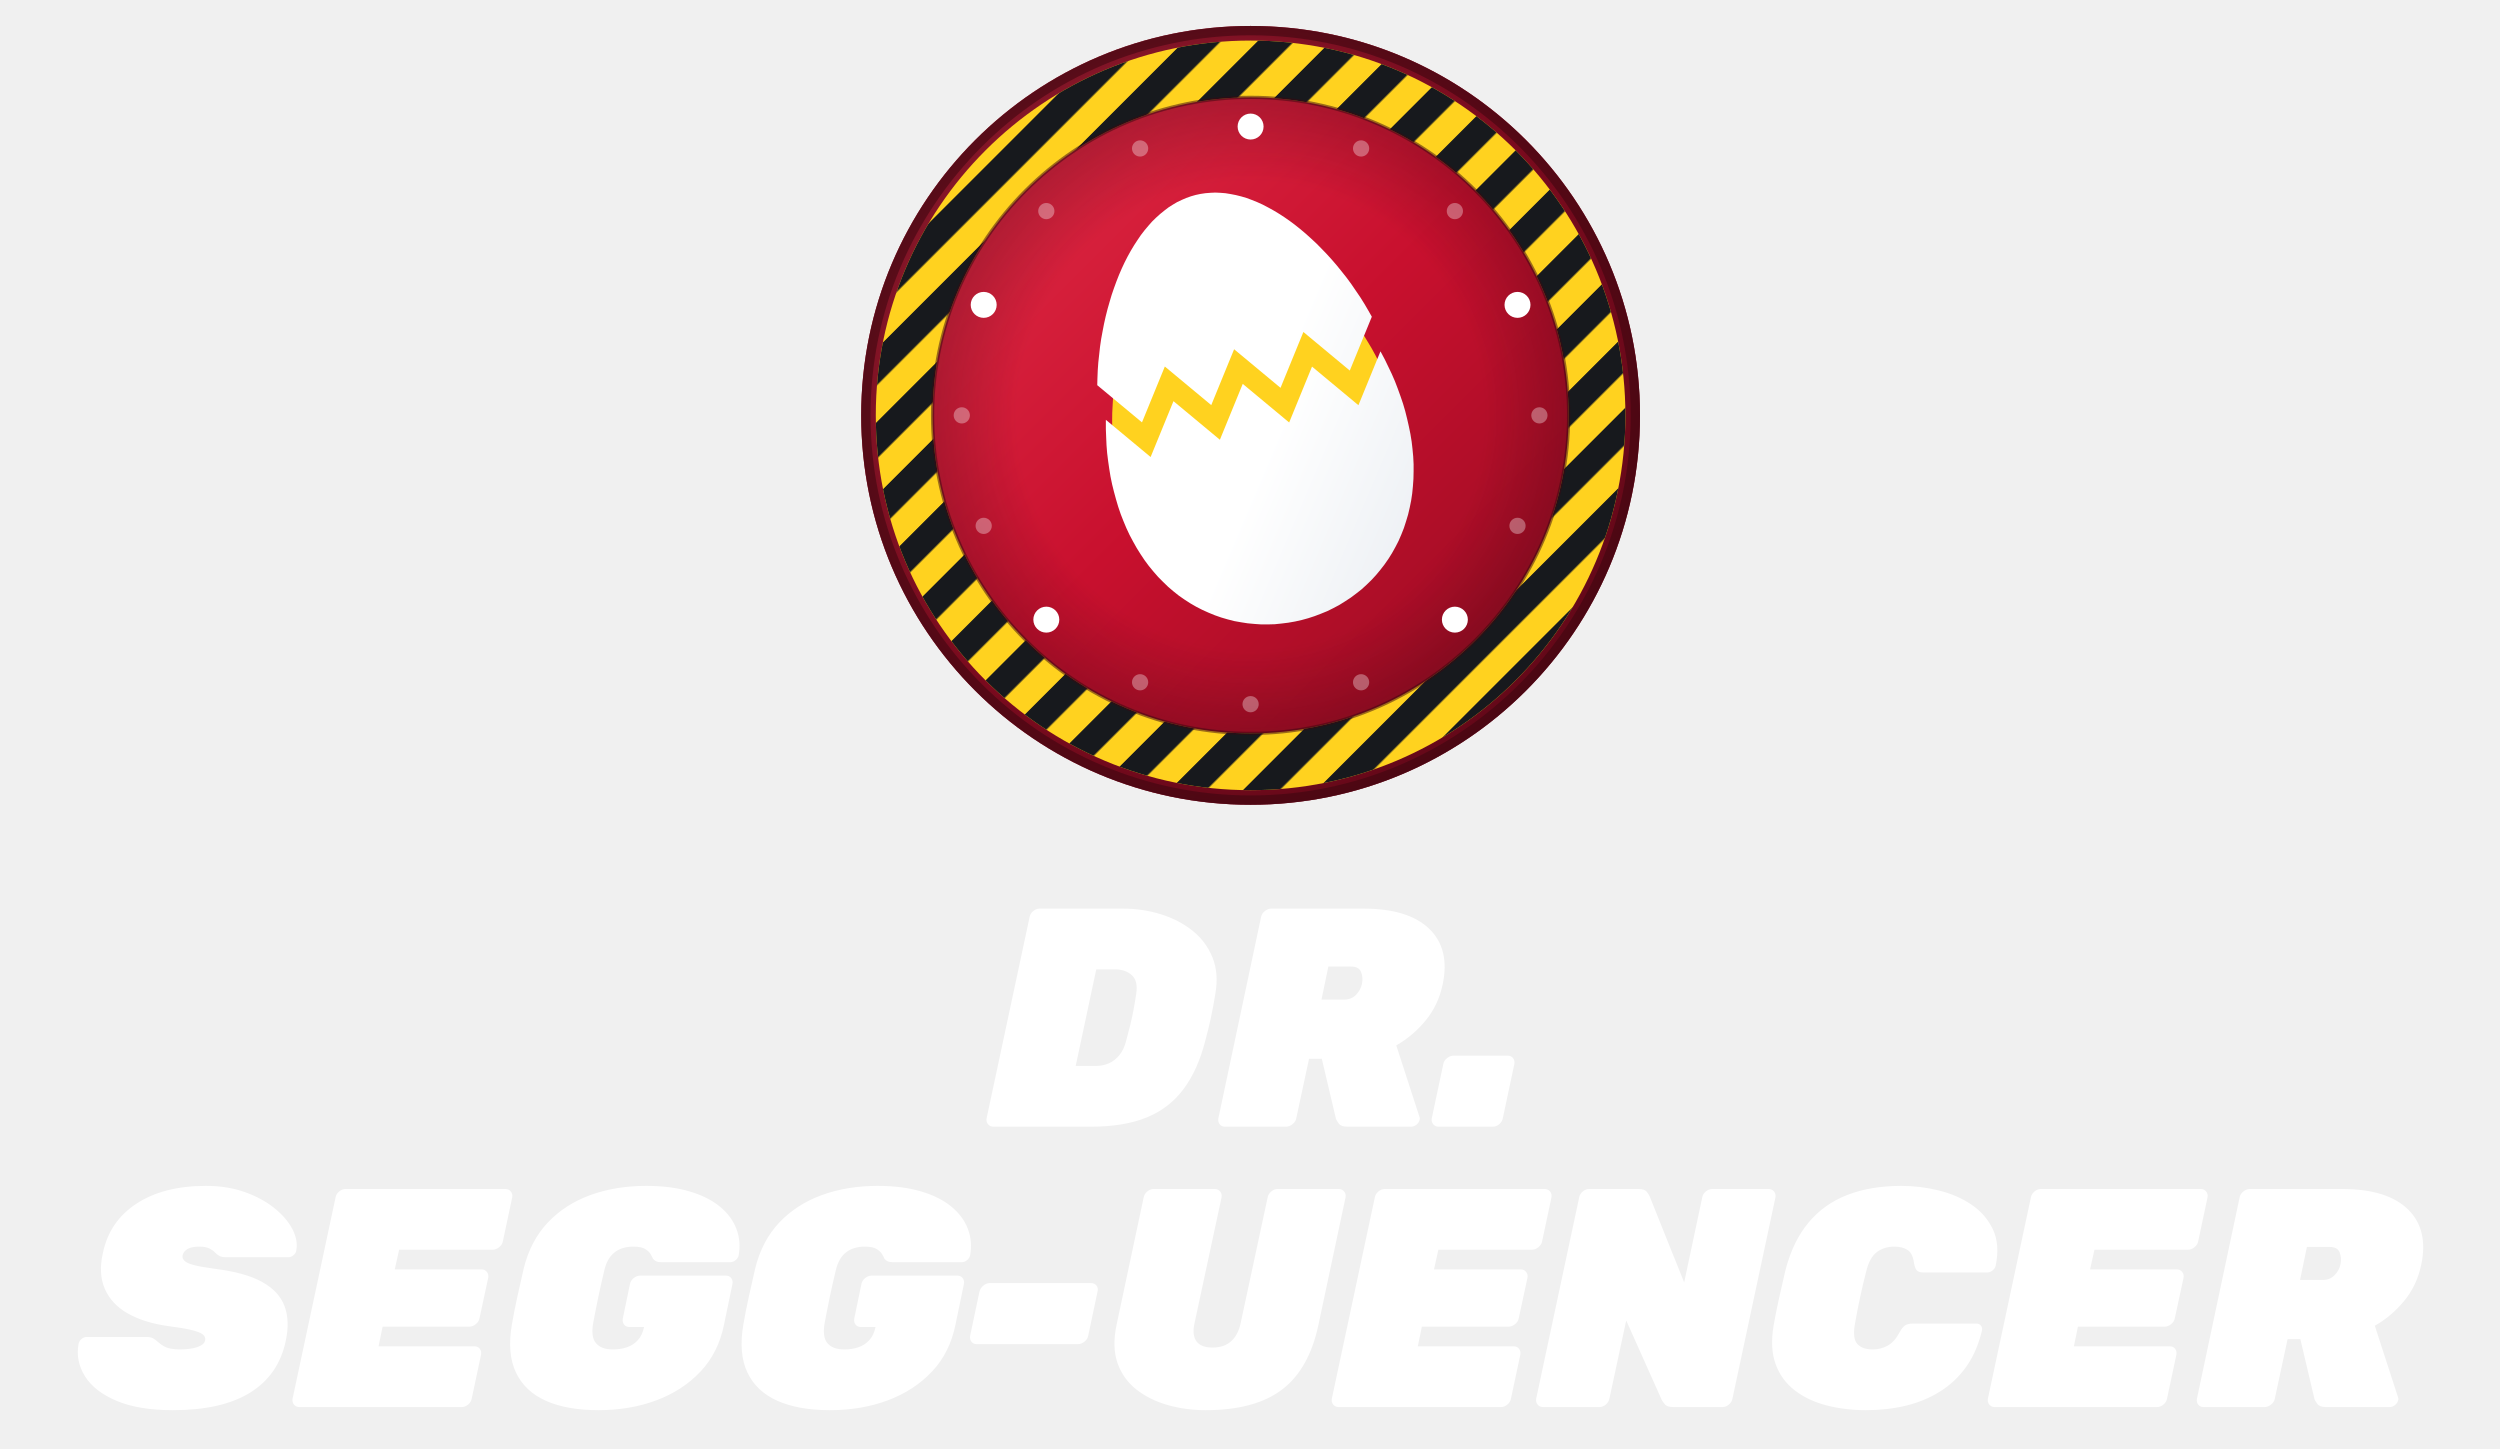
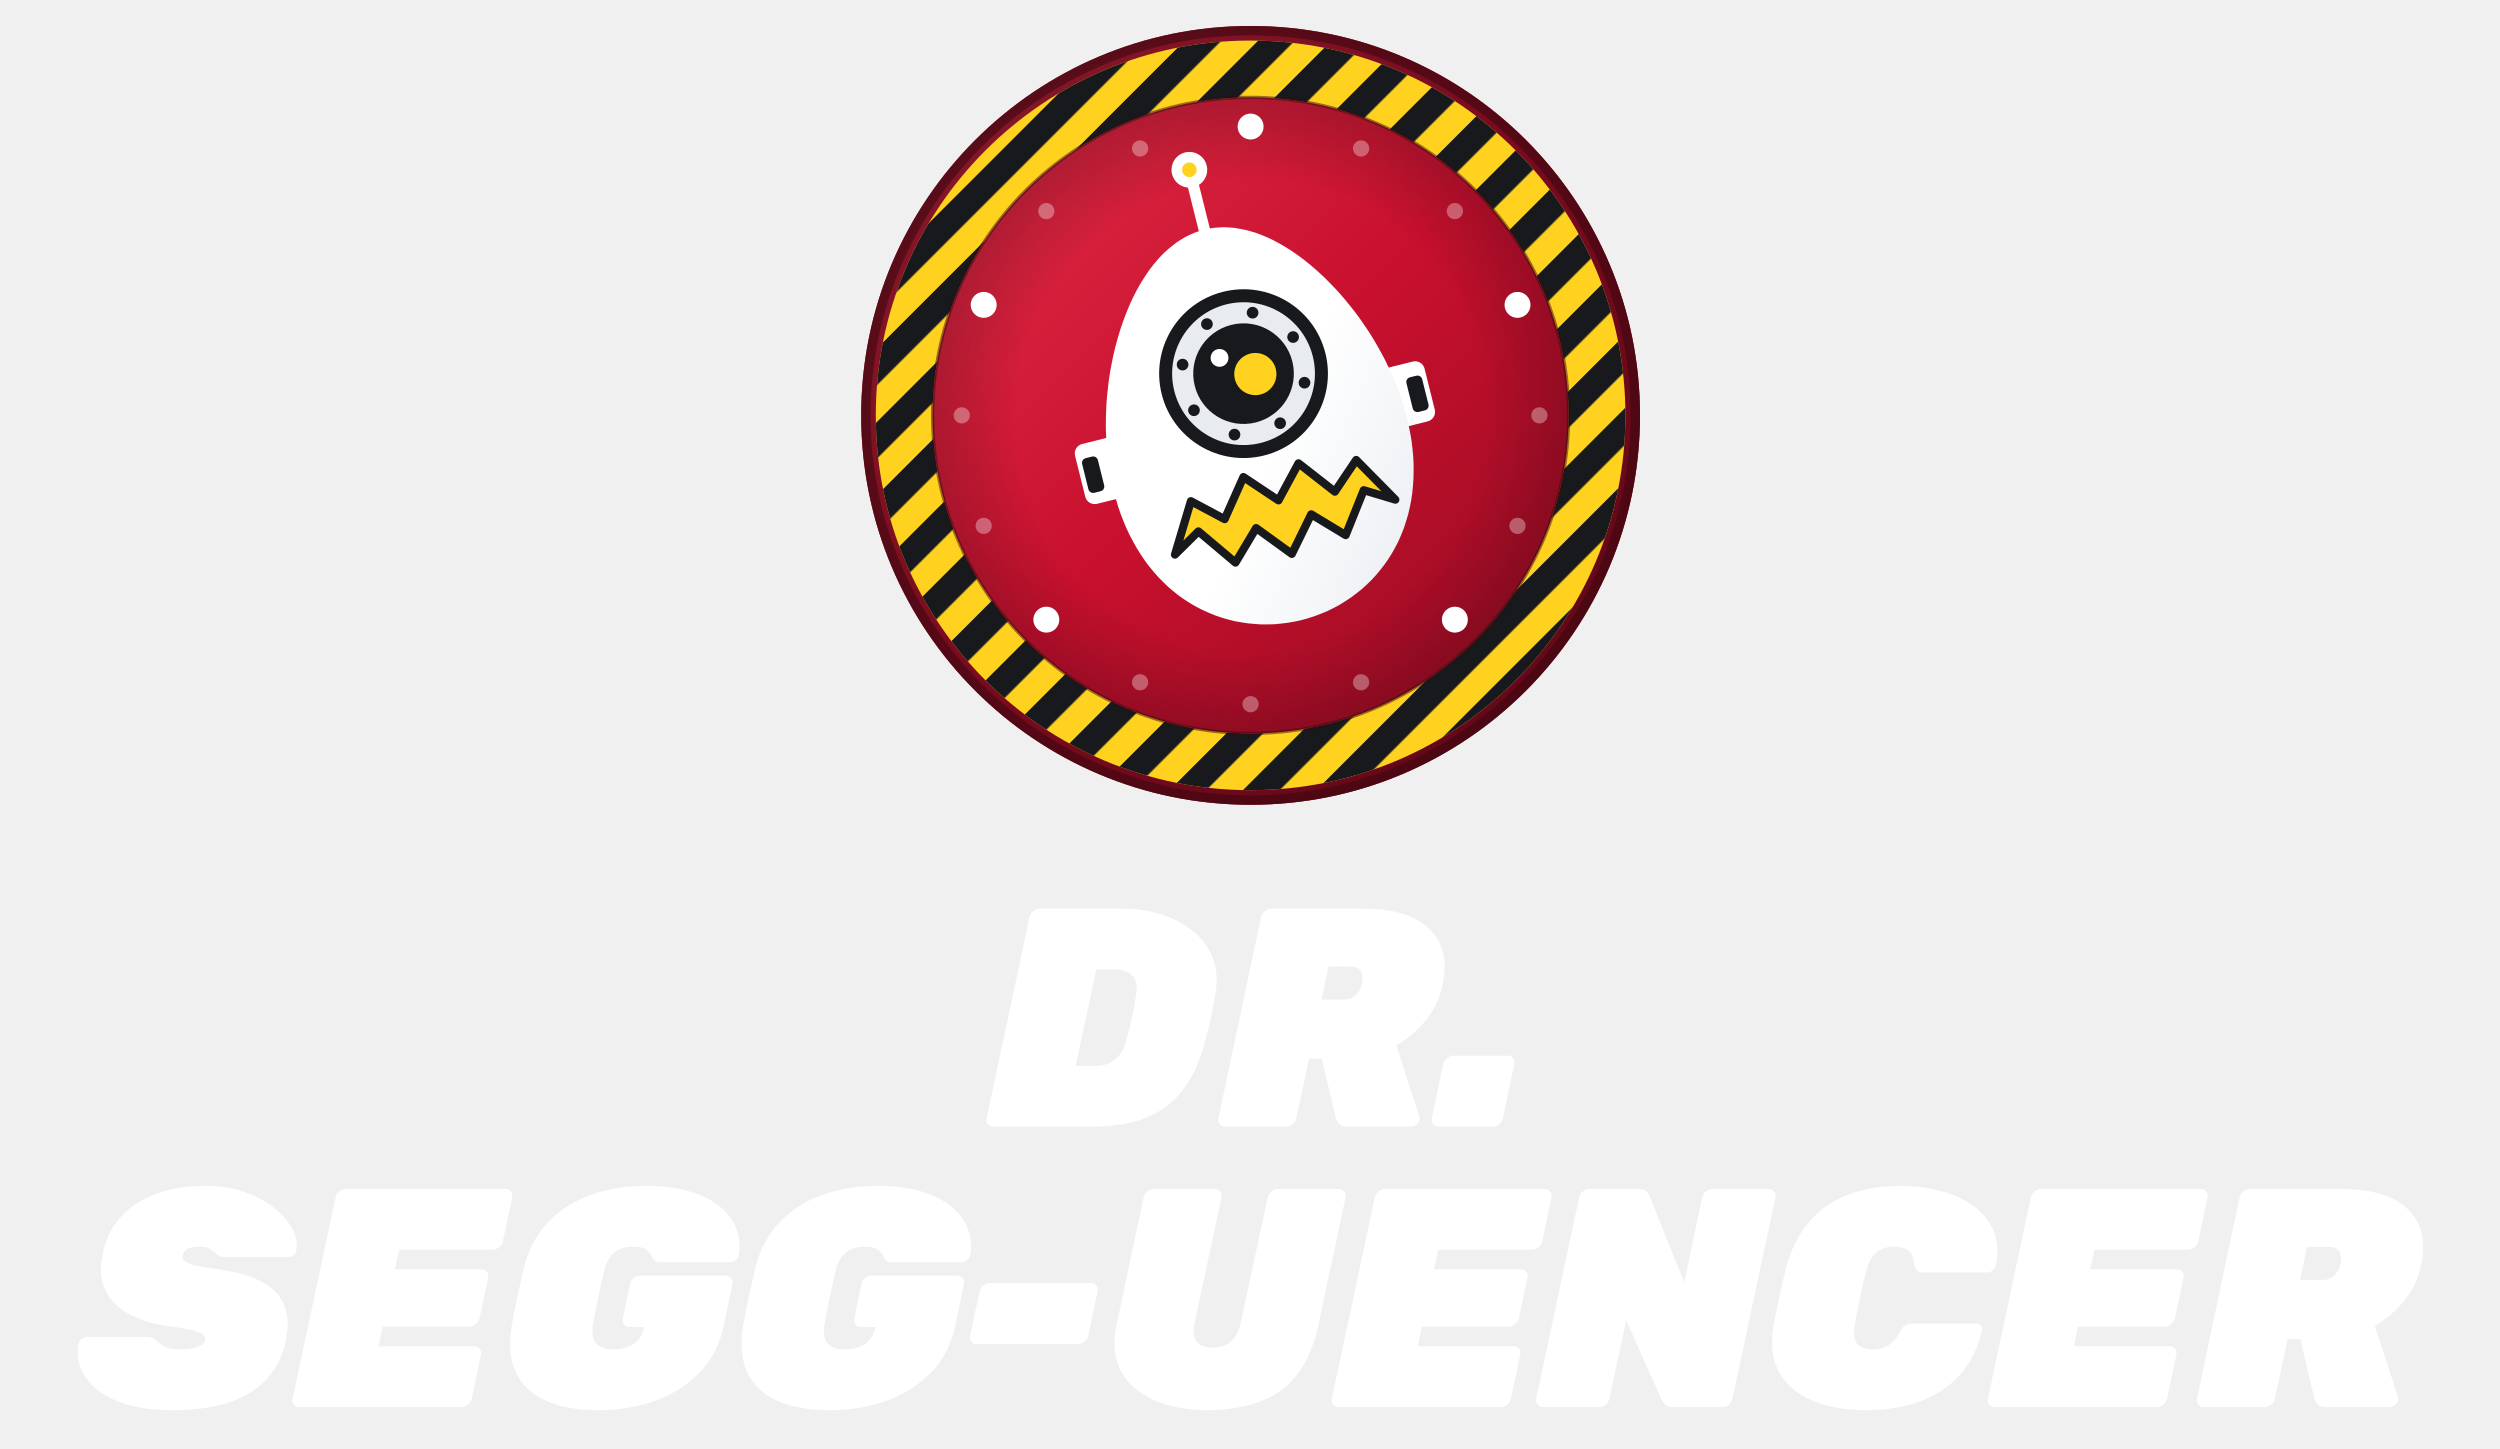
<svg xmlns="http://www.w3.org/2000/svg" viewBox="0 0 963 558" width="963" height="558">
  <defs>
    <linearGradient id="gsdark" x1="0" y1="0" x2="1" y2="1">
      <stop offset="0" stop-color="#e8344d" />
      <stop offset="0.5" stop-color="#c8102e" />
      <stop offset="1" stop-color="#860a1e" />
    </linearGradient>
    <radialGradient id="vsdark" cx="0.5" cy="0.5" r="0.5">
      <stop offset="0.6" stop-color="#3a0610" stop-opacity="0" />
      <stop offset="0.86" stop-color="#3a0610" stop-opacity="0.32" />
      <stop offset="1" stop-color="#3a0610" stop-opacity="0.62" />
    </radialGradient>
  </defs>
  <circle cx="481.728" cy="160" r="150" fill="url(#gsdark)" />
  <circle cx="481.728" cy="160" r="150" fill="url(#vsdark)" />
  <circle cx="481.728" cy="160" r="148.2" fill="none" stroke="#3a0610" stroke-opacity="0.55" stroke-width="3.6" />
  <clipPath id="cisdark">
    <circle cx="256.0" cy="256.0" r="196.0" />
  </clipPath>
  <g transform="translate(321.73 0.00) scale(0.625)">
    <clipPath id="crsdark">
      <path d="M25.0,256.0 a231.0,231.0 0 1 0 462.0,0 a231.0,231.0 0 1 0 -462.0,0Z M60.0,256.0 a196.0,196.0 0 1 0 392.0,0 a196.0,196.0 0 1 0 -392.0,0Z" clip-rule="evenodd" />
    </clipPath>
    <defs>
      <pattern id="hzsdark" patternUnits="userSpaceOnUse" width="32.0" height="32.0" patternTransform="rotate(45 256.0 256.0)">
        <rect width="16.0" height="32.0" fill="#17191d" />
      </pattern>
    </defs>
    <path d="M25.0,256.0 a231.0,231.0 0 1 0 462.0,0 a231.0,231.0 0 1 0 -462.0,0Z M60.0,256.0 a196.0,196.0 0 1 0 392.0,0 a196.0,196.0 0 1 0 -392.0,0Z" fill-rule="evenodd" fill="#ffd21f" />
    <rect x="0" y="0" width="512" height="512" fill="url(#hzsdark)" clip-path="url(#crsdark)" />
    <circle cx="256.0" cy="256.0" r="196.0" fill="none" stroke="#3a0610" stroke-opacity="0.5" stroke-width="2" />
    <g clip-path="url(#cisdark)">
-       <clipPath id="ctsdark">
-         <path d="M56.0,36.0 L66.0,266.0 L146.0,266.0 L168.0,236.0 L190.0,266.0 L212.0,236.0 L234.0,266.0 L256.0,236.0 L278.0,266.0 L300.0,236.0 L322.0,266.0 L344.0,236.0 L366.0,266.0 L446.0,266.0 L456.0,36.0Z" />
-       </clipPath>
-       <clipPath id="cbsdark">
-         <path d="M56.0,476.0 L66.0,266.0 L146.0,266.0 L168.0,236.0 L190.0,266.0 L212.0,236.0 L234.0,266.0 L256.0,236.0 L278.0,266.0 L300.0,236.0 L322.0,266.0 L344.0,236.0 L366.0,266.0 L446.0,266.0 L456.0,476.0Z" />
-       </clipPath>
      <defs>
        <linearGradient id="shsdark" x1="0" y1="0" x2="1" y2="1">
          <stop offset="0" stop-color="#fff" />
          <stop offset="0.55" stop-color="#fff" />
          <stop offset="1" stop-color="#e8ecf1" />
        </linearGradient>
      </defs>
      <circle cx="256.0" cy="78.0" r="8.0" fill="#fff" />
      <circle cx="324.1" cy="91.5" r="5.0" fill="#ffffff55" />
      <circle cx="381.9" cy="130.1" r="5.0" fill="#ffffff55" />
      <circle cx="420.5" cy="187.9" r="8.0" fill="#fff" />
      <circle cx="434.0" cy="256.0" r="5.0" fill="#ffffff55" />
      <circle cx="420.5" cy="324.1" r="5.0" fill="#ffffff55" />
      <circle cx="381.9" cy="381.9" r="8.0" fill="#fff" />
      <circle cx="324.1" cy="420.5" r="5.0" fill="#ffffff55" />
      <circle cx="256.0" cy="434.0" r="5.0" fill="#ffffff55" />
      <circle cx="187.9" cy="420.5" r="5.0" fill="#ffffff55" />
      <circle cx="130.1" cy="381.9" r="8.0" fill="#fff" />
      <circle cx="91.5" cy="324.1" r="5.0" fill="#ffffff55" />
      <circle cx="78.0" cy="256.0" r="5.0" fill="#ffffff55" />
      <circle cx="91.5" cy="187.9" r="8.0" fill="#fff" />
      <circle cx="130.1" cy="130.1" r="5.0" fill="#ffffff55" />
      <circle cx="187.9" cy="91.5" r="5.0" fill="#ffffff55" />
      <g transform="rotate(-14 256.0 256.0)">
-         <path d="M256.0,142.0 L258.9,142.1 L261.8,142.4 L264.7,142.8 L267.6,143.5 L270.5,144.3 L273.3,145.3 L276.2,146.5 L279.1,147.9 L281.9,149.4 L284.7,151.1 L287.5,153.0 L290.3,155.1 L293.0,157.3 L295.7,159.7 L298.4,162.2 L301.0,164.9 L303.6,167.8 L306.2,170.8 L308.7,173.9 L311.2,177.1 L313.6,180.5 L316.0,184.1 L318.3,187.7 L320.5,191.5 L322.7,195.3 L324.8,199.3 L326.8,203.4 L328.7,207.5 L330.6,211.8 L332.3,216.1 L334.0,220.5 L335.6,224.9 L337.0,229.4 L338.4,234.0 L339.6,238.6 L340.7,243.2 L341.7,247.9 L342.6,252.6 L343.4,257.3 L344.0,262.0 L344.5,266.7 L344.8,271.4 L345.0,276.1 L345.1,280.8 L345.0,285.4 L344.8,290.0 L344.4,294.6 L343.8,299.1 L343.1,303.5 L342.3,307.9 L341.3,312.2 L340.1,316.5 L338.8,320.6 L337.3,324.7 L335.7,328.7 L333.9,332.5 L332.0,336.3 L329.9,339.9 L327.6,343.5 L325.3,346.9 L322.8,350.1 L320.1,353.2 L317.3,356.2 L314.4,359.1 L311.4,361.8 L308.3,364.3 L305.0,366.7 L301.6,368.9 L298.2,371.0 L294.7,372.9 L291.0,374.6 L287.3,376.1 L283.6,377.5 L279.7,378.7 L275.9,379.7 L271.9,380.5 L268.0,381.2 L264.0,381.6 L260.0,381.9 L256.0,382.0 L252.0,381.9 L248.0,381.6 L244.0,381.2 L240.1,380.5 L236.1,379.7 L232.3,378.7 L228.4,377.5 L224.7,376.1 L221.0,374.6 L217.3,372.9 L213.8,371.0 L210.4,368.9 L207.0,366.7 L203.7,364.3 L200.6,361.8 L197.6,359.1 L194.7,356.2 L191.9,353.2 L189.2,350.1 L186.7,346.9 L184.4,343.5 L182.1,339.9 L180.0,336.3 L178.1,332.5 L176.3,328.7 L174.7,324.7 L173.2,320.6 L171.9,316.5 L170.7,312.2 L169.7,307.9 L168.9,303.5 L168.2,299.1 L167.6,294.6 L167.2,290.0 L167.0,285.4 L166.9,280.8 L167.0,276.1 L167.2,271.4 L167.5,266.7 L168.0,262.0 L168.6,257.3 L169.4,252.6 L170.3,247.9 L171.3,243.2 L172.4,238.6 L173.6,234.0 L175.0,229.4 L176.4,224.9 L178.0,220.5 L179.7,216.1 L181.4,211.8 L183.3,207.5 L185.2,203.4 L187.2,199.3 L189.3,195.3 L191.5,191.5 L193.7,187.7 L196.0,184.1 L198.4,180.5 L200.8,177.1 L203.3,173.9 L205.8,170.8 L208.4,167.8 L211.0,164.9 L213.6,162.2 L216.3,159.7 L219.0,157.3 L221.7,155.1 L224.5,153.0 L227.3,151.1 L230.1,149.4 L232.9,147.9 L235.8,146.5 L238.7,145.3 L241.5,144.3 L244.4,143.5 L247.3,142.8 L250.2,142.4 L253.1,142.1Z" fill="#ffd21f" />
-         <path d="M256.0,138.0 L259.0,138.1 L262.1,138.4 L265.1,138.9 L268.1,139.5 L271.1,140.4 L274.1,141.4 L277.1,142.7 L280.1,144.1 L283.1,145.7 L286.0,147.4 L288.9,149.4 L291.8,151.5 L294.7,153.8 L297.5,156.3 L300.3,158.9 L303.1,161.7 L305.8,164.6 L308.5,167.7 L311.1,170.9 L313.7,174.3 L316.2,177.8 L318.7,181.5 L321.1,185.2 L323.4,189.1 L325.7,193.1 L327.9,197.2 L330.0,201.4 L332.0,205.7 L334.0,210.1 L335.8,214.5 L337.5,219.1 L339.2,223.7 L340.7,228.3 L342.1,233.1 L343.4,237.8 L344.6,242.6 L345.6,247.4 L346.6,252.3 L347.4,257.1 L348.0,262.0 L348.5,266.9 L348.9,271.7 L349.1,276.6 L349.1,281.4 L349.0,286.2 L348.8,290.9 L348.4,295.7 L347.8,300.3 L347.1,304.9 L346.2,309.5 L345.1,313.9 L343.9,318.3 L342.5,322.6 L341.0,326.8 L339.3,330.9 L337.4,334.9 L335.4,338.8 L333.2,342.5 L330.9,346.2 L328.4,349.7 L325.8,353.1 L323.0,356.3 L320.1,359.4 L317.1,362.3 L313.9,365.1 L310.6,367.7 L307.2,370.2 L303.7,372.5 L300.1,374.6 L296.4,376.6 L292.6,378.3 L288.8,379.9 L284.8,381.3 L280.8,382.6 L276.8,383.6 L272.7,384.5 L268.5,385.1 L264.4,385.6 L260.2,385.9 L256.0,386.0 L251.8,385.9 L247.6,385.6 L243.5,385.1 L239.3,384.5 L235.2,383.6 L231.2,382.6 L227.2,381.3 L223.2,379.9 L219.4,378.3 L215.6,376.6 L211.9,374.6 L208.3,372.5 L204.8,370.2 L201.4,367.7 L198.1,365.1 L194.9,362.3 L191.9,359.4 L189.0,356.3 L186.2,353.1 L183.6,349.7 L181.1,346.2 L178.8,342.5 L176.6,338.8 L174.6,334.9 L172.7,330.9 L171.0,326.8 L169.5,322.6 L168.1,318.3 L166.9,313.9 L165.8,309.5 L164.9,304.9 L164.2,300.3 L163.6,295.7 L163.2,290.9 L163.0,286.2 L162.9,281.4 L162.9,276.6 L163.1,271.7 L163.5,266.9 L164.0,262.0 L164.6,257.1 L165.4,252.3 L166.4,247.4 L167.4,242.6 L168.6,237.8 L169.9,233.1 L171.3,228.3 L172.8,223.7 L174.5,219.1 L176.2,214.5 L178.0,210.1 L180.0,205.7 L182.0,201.4 L184.1,197.2 L186.3,193.1 L188.6,189.1 L190.9,185.2 L193.3,181.5 L195.8,177.8 L198.3,174.3 L200.9,170.9 L203.5,167.7 L206.2,164.6 L208.9,161.7 L211.7,158.9 L214.5,156.3 L217.3,153.8 L220.2,151.5 L223.1,149.4 L226.0,147.4 L228.9,145.7 L231.9,144.1 L234.9,142.7 L237.9,141.4 L240.9,140.4 L243.9,139.5 L246.9,138.9 L249.9,138.4 L253.0,138.1Z" fill="url(#shsdark)" clip-path="url(#cbsdark)" />
-         <g transform="translate(0 -22)">
-           <path d="M256.0,138.0 L259.0,138.1 L262.1,138.4 L265.1,138.9 L268.1,139.5 L271.1,140.4 L274.1,141.4 L277.1,142.7 L280.1,144.1 L283.1,145.7 L286.0,147.4 L288.9,149.4 L291.8,151.5 L294.7,153.8 L297.5,156.3 L300.3,158.9 L303.1,161.7 L305.8,164.6 L308.5,167.7 L311.1,170.9 L313.7,174.3 L316.2,177.8 L318.7,181.5 L321.1,185.2 L323.4,189.1 L325.7,193.1 L327.9,197.2 L330.0,201.4 L332.0,205.7 L334.0,210.1 L335.8,214.5 L337.5,219.1 L339.2,223.7 L340.7,228.3 L342.1,233.1 L343.4,237.8 L344.6,242.6 L345.6,247.4 L346.6,252.3 L347.4,257.1 L348.0,262.0 L348.5,266.9 L348.9,271.7 L349.1,276.6 L349.1,281.4 L349.0,286.2 L348.8,290.9 L348.4,295.7 L347.8,300.3 L347.1,304.9 L346.2,309.5 L345.1,313.9 L343.9,318.3 L342.5,322.6 L341.0,326.8 L339.3,330.9 L337.4,334.9 L335.4,338.8 L333.2,342.5 L330.9,346.2 L328.4,349.7 L325.8,353.1 L323.0,356.3 L320.1,359.4 L317.1,362.3 L313.9,365.1 L310.6,367.7 L307.2,370.2 L303.7,372.5 L300.1,374.6 L296.4,376.6 L292.6,378.3 L288.8,379.9 L284.8,381.3 L280.8,382.6 L276.8,383.6 L272.7,384.5 L268.5,385.1 L264.4,385.6 L260.2,385.9 L256.0,386.0 L251.8,385.9 L247.6,385.6 L243.5,385.1 L239.3,384.5 L235.2,383.6 L231.2,382.6 L227.2,381.3 L223.2,379.9 L219.4,378.3 L215.6,376.6 L211.9,374.6 L208.3,372.5 L204.8,370.2 L201.4,367.7 L198.1,365.1 L194.9,362.3 L191.9,359.4 L189.0,356.3 L186.2,353.1 L183.6,349.7 L181.1,346.2 L178.8,342.5 L176.6,338.8 L174.6,334.9 L172.7,330.9 L171.0,326.8 L169.5,322.6 L168.1,318.3 L166.9,313.9 L165.8,309.5 L164.9,304.9 L164.2,300.3 L163.6,295.7 L163.2,290.9 L163.0,286.2 L162.9,281.4 L162.9,276.6 L163.1,271.7 L163.5,266.9 L164.0,262.0 L164.6,257.1 L165.4,252.3 L166.4,247.4 L167.4,242.6 L168.6,237.8 L169.9,233.1 L171.3,228.3 L172.8,223.7 L174.5,219.1 L176.2,214.5 L178.0,210.1 L180.0,205.7 L182.0,201.4 L184.1,197.2 L186.3,193.1 L188.6,189.1 L190.9,185.2 L193.3,181.5 L195.8,177.8 L198.3,174.3 L200.9,170.9 L203.5,167.7 L206.2,164.6 L208.9,161.7 L211.7,158.9 L214.5,156.3 L217.3,153.8 L220.2,151.5 L223.1,149.4 L226.0,147.4 L228.9,145.7 L231.9,144.1 L234.9,142.7 L237.9,141.4 L240.9,140.4 L243.9,139.5 L246.9,138.9 L249.9,138.4 L253.0,138.1Z" fill="url(#shsdark)" clip-path="url(#ctsdark)" />
-         </g>
+         <rect x="252.5" y="104.0" width="7" height="40" rx="3.5" fill="#fff" />
+         <circle cx="256.0" cy="100.0" r="11" fill="#fff" />
+         <circle cx="256.0" cy="100.0" r="4.5" fill="#ffd21f" />
+         <rect x="145.0" y="248.0" width="34" height="38" rx="6" fill="#fff" />
+         <rect x="148.0" y="257.0" width="10" height="22" rx="3" fill="#17191d" />
+         <rect x="333.0" y="248.0" width="34" height="38" rx="6" fill="#fff" />
+         <rect x="354.0" y="257.0" width="10" height="22" rx="3" fill="#17191d" />
+         <path d="M256.0,138.0 L259.0,138.1 L262.1,138.4 L265.1,138.9 L268.1,139.5 L271.1,140.4 L274.1,141.4 L277.1,142.7 L280.1,144.1 L283.1,145.7 L286.0,147.4 L288.9,149.4 L291.8,151.5 L294.7,153.8 L297.5,156.3 L300.3,158.9 L303.1,161.7 L305.8,164.6 L308.5,167.7 L311.1,170.9 L313.7,174.3 L316.2,177.8 L318.7,181.5 L321.1,185.2 L323.4,189.1 L325.7,193.1 L327.9,197.2 L330.0,201.4 L332.0,205.7 L334.0,210.1 L335.8,214.5 L337.5,219.1 L339.2,223.7 L340.7,228.3 L342.1,233.1 L343.4,237.8 L344.6,242.6 L345.6,247.4 L346.6,252.3 L347.4,257.1 L348.0,262.0 L348.5,266.9 L348.9,271.7 L349.1,276.6 L349.1,281.4 L349.0,286.2 L348.8,290.9 L348.4,295.7 L347.8,300.3 L347.1,304.9 L346.2,309.5 L345.1,313.9 L343.9,318.3 L342.5,322.6 L341.0,326.8 L339.3,330.9 L337.4,334.9 L335.4,338.8 L333.2,342.5 L330.9,346.2 L328.4,349.7 L325.8,353.1 L323.0,356.3 L320.1,359.4 L317.1,362.3 L313.9,365.1 L310.6,367.7 L307.2,370.2 L303.7,372.5 L300.1,374.6 L296.4,376.6 L292.6,378.3 L288.8,379.9 L284.8,381.3 L280.8,382.6 L276.8,383.6 L272.7,384.5 L268.5,385.1 L264.4,385.6 L260.2,385.9 L256.0,386.0 L251.8,385.9 L247.6,385.6 L243.5,385.1 L239.3,384.5 L235.2,383.6 L231.2,382.6 L227.2,381.3 L223.2,379.9 L219.4,378.3 L215.6,376.6 L211.9,374.6 L208.3,372.5 L204.8,370.2 L201.4,367.7 L198.1,365.1 L194.9,362.3 L191.9,359.4 L189.0,356.3 L186.2,353.1 L183.6,349.7 L181.1,346.2 L178.8,342.5 L176.6,338.8 L174.6,334.9 L172.7,330.9 L171.0,326.8 L169.5,322.6 L168.1,318.3 L166.9,313.9 L165.8,309.5 L164.9,304.9 L164.2,300.3 L163.6,295.7 L163.2,290.9 L163.0,286.2 L162.9,281.4 L162.9,276.6 L163.1,271.7 L163.5,266.9 L164.0,262.0 L164.6,257.1 L165.4,252.3 L166.4,247.4 L167.4,242.6 L168.6,237.8 L169.9,233.1 L171.3,228.3 L172.8,223.7 L174.5,219.1 L176.2,214.5 L178.0,210.1 L180.0,205.7 L182.0,201.4 L184.1,197.2 L186.3,193.1 L188.6,189.1 L190.9,185.2 L193.3,181.5 L195.8,177.8 L198.3,174.3 L200.9,170.9 L203.5,167.7 L206.2,164.6 L208.9,161.7 L211.7,158.9 L214.5,156.3 L217.3,153.8 L220.2,151.5 L223.1,149.4 L226.0,147.4 L228.9,145.7 L231.9,144.1 L234.9,142.7 L237.9,141.4 L240.9,140.4 L243.9,139.5 L246.9,138.9 L249.9,138.4 L253.0,138.1Z" fill="url(#shsdark)" />
+         <circle cx="258.0" cy="230.0" r="52" fill="#17191d" />
+         <circle cx="258.0" cy="230.0" r="44" fill="#e8ecf1" />
+         <circle cx="293.1" cy="244.5" r="3.6" fill="#17191d" />
+         <circle cx="272.5" cy="265.1" r="3.6" fill="#17191d" />
+         <circle cx="243.5" cy="265.1" r="3.6" fill="#17191d" />
+         <circle cx="222.9" cy="244.5" r="3.6" fill="#17191d" />
+         <circle cx="222.9" cy="215.5" r="3.6" fill="#17191d" />
+         <circle cx="243.5" cy="194.9" r="3.6" fill="#17191d" />
+         <circle cx="272.5" cy="194.9" r="3.6" fill="#17191d" />
+         <circle cx="293.1" cy="215.5" r="3.6" fill="#17191d" />
+         <circle cx="258.0" cy="230.0" r="31" fill="#17191d" />
+         <circle cx="265.0" cy="232.0" r="13" fill="#ffd21f" />
+         <circle cx="246.0" cy="217.0" r="5.5" fill="#fff" />
+         <path d="M190.0,328.0 L207.5,298.4 L225.0,314.2 L242.5,291.8 L260.0,311.0 L277.5,291.8 L295.0,314.2 L312.5,298.4 L330.0,328.0 L330.0,328.0 L312.5,317.6 L295.0,341.8 L277.5,324.2 L260.0,345.0 L242.5,324.2 L225.0,341.8 L207.5,317.6 L190.0,328.0Z" fill="#ffd21f" stroke="#17191d" stroke-width="5" stroke-linejoin="round" />
      </g>
    </g>
  </g>
  <path transform="translate(380.4,434.0)" d="M2.28 0.0Q0.96 0.0 0.18 -0.96Q-0.6 -1.92 -0.36 -3.24L16.2 -80.76Q16.44 -82.08 17.58 -83.04Q18.72 -84.0 20.04 -84.0H52.2Q59.76 -84.0 66.72 -81.84Q73.68 -79.68 78.9 -75.54Q84.12 -71.4 86.64 -65.22Q89.16 -59.04 87.72 -51.0Q86.88 -45.84 86.04 -41.94Q85.2 -38.04 83.88 -33.12Q81.0 -21.84 75.48 -14.46Q69.96 -7.08 61.26 -3.54Q52.56 0.0 39.84 0.0ZM33.96 -23.4H41.76Q44.4 -23.4 46.74 -24.42Q49.08 -25.44 50.82 -27.6Q52.56 -29.76 53.4 -33.12Q54.36 -36.6 55.02 -39.36Q55.68 -42.12 56.22 -44.94Q56.76 -47.76 57.24 -51.0Q58.08 -56.04 55.62 -58.32Q53.16 -60.6 49.08 -60.6H41.88ZM91.44 0.0Q90.12 0.0 89.4 -0.96Q88.68 -1.92 88.92 -3.24L105.36 -80.76Q105.6 -82.08 106.8 -83.04Q108 -84.0 109.32 -84.0H144.84Q162.12 -84.0 170.16 -76.2Q178.2 -68.4 175.32 -54.84Q173.64 -46.8 168.72 -40.86Q163.8 -34.92 157.44 -31.32L166.32 -3.96Q166.44 -3.6 166.5 -3.36Q166.56 -3.12 166.44 -2.64Q166.2 -1.56 165.24 -0.78Q164.28 0.0 163.2 0.0H138.6Q136.2 0.0 135.3 -1.2Q134.4 -2.4 134.16 -3.24L128.76 -26.16H123.84L118.92 -3.24Q118.68 -1.92 117.48 -0.96Q116.28 0.0 114.96 0.0ZM128.64 -48.96H137.4Q140.16 -48.96 141.96 -50.82Q143.76 -52.68 144.24 -55.08Q144.72 -57.48 143.88 -59.58Q143.04 -61.68 140.04 -61.68H131.28ZM173.76 0.0Q172.44 0.0 171.66 -0.96Q170.88 -1.92 171.12 -3.24L175.56 -24.12Q175.8 -25.44 177.0 -26.4Q178.2 -27.36 179.52 -27.36H200.4Q201.72 -27.36 202.44 -26.4Q203.16 -25.44 202.92 -24.12L198.48 -3.24Q198.24 -1.92 197.1 -0.96Q195.96 0.0 194.64 0.0Z" fill="#fff" />
  <path transform="translate(30.5,542.0)" d="M36.12 1.2Q22.92 1.2 14.4 -2.4Q5.88 -6.0 2.22 -11.88Q-1.44 -17.76 -0.24 -24.36Q0.0 -25.44 0.9 -26.22Q1.8 -27.0 2.88 -27.0H25.68Q27.6 -27.0 28.5 -26.46Q29.4 -25.92 30.48 -24.96Q31.44 -24.12 32.58 -23.46Q33.72 -22.8 35.28 -22.5Q36.84 -22.2 38.76 -22.2Q42.84 -22.2 45.48 -23.1Q48.12 -24.0 48.48 -25.56Q48.84 -27.0 47.64 -27.96Q46.44 -28.92 43.2 -29.7Q39.96 -30.48 34.2 -31.2Q24.96 -32.52 18.72 -36.06Q12.48 -39.6 9.9 -45.48Q7.32 -51.36 9.12 -59.28Q11.64 -71.52 22.08 -78.36Q32.52 -85.2 48.84 -85.2Q57.0 -85.2 63.66 -82.86Q70.32 -80.52 75.06 -76.74Q79.8 -72.96 82.08 -68.64Q84.36 -64.32 83.64 -60.36Q83.52 -59.28 82.56 -58.5Q81.6 -57.72 80.64 -57.72H56.64Q54.96 -57.72 54.06 -58.2Q53.16 -58.68 52.2 -59.64Q51.72 -60.24 50.28 -61.02Q48.84 -61.8 46.32 -61.8Q43.32 -61.8 41.76 -60.9Q40.2 -60.0 39.84 -58.44Q39.6 -57.36 40.5 -56.4Q41.4 -55.44 44.1 -54.72Q46.8 -54.0 52.08 -53.28Q63.84 -51.84 70.38 -48.24Q76.92 -44.64 79.08 -38.94Q81.24 -33.24 79.56 -25.44Q76.8 -12.36 65.88 -5.58Q54.96 1.2 36.12 1.2ZM84.84 0.0Q83.52 0.0 82.74 -0.96Q81.96 -1.92 82.2 -3.24L98.76 -80.76Q99 -82.08 100.14 -83.04Q101.28 -84.0 102.6 -84.0H164.16Q165.48 -84.0 166.26 -83.04Q167.04 -82.08 166.8 -80.76L163.2 -63.84Q162.96 -62.52 161.76 -61.56Q160.56 -60.6 159.24 -60.6H123.24L121.56 -53.04H154.92Q156.24 -53.04 157.02 -52.08Q157.8 -51.12 157.56 -49.8L154.2 -34.2Q153.96 -32.88 152.76 -31.92Q151.56 -30.96 150.24 -30.96H116.88L115.32 -23.4H152.28Q153.6 -23.4 154.32 -22.44Q155.04 -21.48 154.8 -20.16L151.2 -3.24Q150.96 -1.92 149.82 -0.96Q148.68 0.0 147.36 0.0ZM200.04 1.2Q187.92 1.2 179.82 -2.4Q171.72 -6.0 168.24 -13.32Q164.76 -20.64 166.68 -31.8Q167.52 -36.72 168.78 -42.48Q170.04 -48.24 171.24 -53.4Q173.88 -64.08 180.54 -71.1Q187.2 -78.12 196.92 -81.66Q206.64 -85.2 218.4 -85.2Q227.88 -85.2 235.02 -83.1Q242.16 -81.0 246.72 -77.28Q251.28 -73.56 253.14 -68.7Q255 -63.84 254.04 -58.44Q253.8 -57.36 252.84 -56.58Q251.88 -55.8 250.8 -55.8H224.28Q222.96 -55.8 222.24 -56.16Q221.52 -56.52 221.04 -57.12Q220.8 -57.72 220.14 -58.86Q219.48 -60.0 217.98 -60.9Q216.48 -61.8 213.48 -61.8Q209.04 -61.8 206.22 -59.58Q203.4 -57.36 202.32 -52.8Q201.12 -47.88 200.04 -42.72Q198.96 -37.56 198 -32.4Q197.04 -27.0 199.08 -24.6Q201.12 -22.2 205.56 -22.2Q208.56 -22.2 211.02 -23.04Q213.48 -23.88 215.22 -25.8Q216.96 -27.72 217.56 -30.72V-30.84H211.92Q210.6 -30.84 209.88 -31.8Q209.16 -32.76 209.4 -34.08L212.16 -47.4Q212.4 -48.72 213.6 -49.68Q214.8 -50.64 216.12 -50.64H249.12Q250.44 -50.64 251.16 -49.68Q251.88 -48.72 251.64 -47.4L248.4 -31.8Q246.24 -21.0 239.34 -13.68Q232.44 -6.36 222.3 -2.58Q212.16 1.2 200.04 1.2ZM289.2 1.2Q277.08 1.2 268.98 -2.4Q260.88 -6.0 257.4 -13.32Q253.92 -20.64 255.84 -31.8Q256.68 -36.72 257.94 -42.48Q259.2 -48.24 260.4 -53.4Q263.04 -64.08 269.7 -71.1Q276.36 -78.12 286.08 -81.66Q295.8 -85.2 307.56 -85.2Q317.04 -85.2 324.18 -83.1Q331.32 -81.0 335.88 -77.28Q340.44 -73.56 342.3 -68.7Q344.16 -63.84 343.2 -58.44Q342.96 -57.36 342.0 -56.58Q341.04 -55.8 339.96 -55.8H313.44Q312.12 -55.8 311.4 -56.16Q310.68 -56.52 310.2 -57.12Q309.96 -57.72 309.3 -58.86Q308.64 -60.0 307.14 -60.9Q305.64 -61.8 302.64 -61.8Q298.2 -61.8 295.38 -59.58Q292.56 -57.36 291.48 -52.8Q290.28 -47.88 289.2 -42.72Q288.12 -37.56 287.16 -32.4Q286.2 -27.0 288.24 -24.6Q290.28 -22.2 294.72 -22.2Q297.72 -22.2 300.18 -23.04Q302.64 -23.88 304.38 -25.8Q306.12 -27.72 306.72 -30.72V-30.84H301.08Q299.76 -30.84 299.04 -31.8Q298.32 -32.76 298.56 -34.08L301.32 -47.4Q301.56 -48.72 302.76 -49.68Q303.96 -50.64 305.28 -50.64H338.28Q339.6 -50.64 340.32 -49.68Q341.04 -48.72 340.8 -47.4L337.56 -31.8Q335.4 -21.0 328.5 -13.68Q321.6 -6.36 311.46 -2.58Q301.32 1.2 289.2 1.2ZM345.72 -24.24Q344.4 -24.24 343.68 -25.2Q342.96 -26.16 343.2 -27.48L346.8 -44.52Q347.16 -45.84 348.3 -46.8Q349.44 -47.76 350.76 -47.76H389.76Q391.08 -47.76 391.86 -46.8Q392.64 -45.84 392.28 -44.52L388.68 -27.48Q388.44 -26.16 387.24 -25.2Q386.04 -24.24 384.72 -24.24ZM433.92 1.2Q426.24 1.2 419.28 -0.78Q412.32 -2.76 407.22 -6.78Q402.12 -10.8 399.96 -16.98Q397.8 -23.16 399.6 -31.68L410.04 -80.76Q410.28 -82.08 411.42 -83.04Q412.56 -84.0 413.88 -84.0H437.4Q438.72 -84.0 439.5 -83.04Q440.28 -82.08 440.04 -80.76L429.6 -32.16Q428.64 -27.72 430.38 -25.32Q432.12 -22.92 436.56 -22.92Q441 -22.92 443.7 -25.32Q446.4 -27.72 447.36 -32.16L457.8 -80.76Q458.04 -82.08 459.18 -83.04Q460.32 -84.0 461.64 -84.0H485.16Q486.48 -84.0 487.26 -83.04Q488.04 -82.08 487.8 -80.76L477.36 -31.68Q473.76 -14.64 463.32 -6.72Q452.88 1.2 433.92 1.2ZM485.16 0.0Q483.84 0.0 483.06 -0.96Q482.28 -1.92 482.52 -3.24L499.08 -80.76Q499.32 -82.08 500.46 -83.04Q501.6 -84.0 502.92 -84.0H564.48Q565.8 -84.0 566.58 -83.04Q567.36 -82.08 567.12 -80.76L563.52 -63.84Q563.28 -62.52 562.08 -61.56Q560.88 -60.6 559.56 -60.6H523.56L521.88 -53.04H555.24Q556.56 -53.04 557.34 -52.08Q558.12 -51.12 557.88 -49.8L554.52 -34.2Q554.28 -32.88 553.08 -31.92Q551.88 -30.96 550.56 -30.96H517.2L515.64 -23.4H552.6Q553.92 -23.4 554.64 -22.44Q555.36 -21.48 555.12 -20.16L551.52 -3.24Q551.28 -1.92 550.14 -0.96Q549.0 0.0 547.68 0.0ZM563.88 0.0Q562.56 0.0 561.78 -0.96Q561 -1.92 561.24 -3.24L577.8 -80.76Q578.04 -82.08 579.18 -83.04Q580.32 -84.0 581.64 -84.0H600.6Q603 -84.0 603.84 -82.92Q604.68 -81.84 604.92 -81.24L618.24 -48.0L625.2 -80.76Q625.44 -82.08 626.58 -83.04Q627.72 -84.0 629.04 -84.0H650.76Q652.08 -84.0 652.86 -83.04Q653.64 -82.08 653.4 -80.76L636.84 -3.24Q636.6 -1.92 635.46 -0.96Q634.32 0.0 633 0.0H614.04Q611.64 0.0 610.74 -1.14Q609.84 -2.28 609.6 -2.76L595.92 -33.36L589.44 -3.24Q589.2 -1.92 588.06 -0.96Q586.92 0.0 585.6 0.0ZM688.32 1.2Q680.16 1.2 673.02 -0.66Q665.88 -2.52 660.78 -6.48Q655.68 -10.44 653.46 -16.56Q651.24 -22.68 652.68 -31.32Q653.52 -36.24 654.78 -41.88Q656.04 -47.52 657.24 -52.68Q660.12 -63.84 666.12 -71.04Q672.12 -78.24 681.12 -81.72Q690.12 -85.2 701.88 -85.2Q709.08 -85.2 716.22 -83.46Q723.36 -81.72 728.88 -78.0Q734.4 -74.28 737.16 -68.46Q739.92 -62.64 738.24 -54.48Q738 -53.4 737.04 -52.62Q736.08 -51.84 735 -51.84H710.52Q708.6 -51.84 707.88 -52.62Q707.16 -53.4 706.8 -55.32Q706.32 -59.16 704.34 -60.48Q702.36 -61.8 699.24 -61.8Q695.28 -61.8 692.46 -59.7Q689.64 -57.6 688.32 -52.08Q685.8 -42.24 684 -31.92Q683.04 -26.4 684.96 -24.3Q686.88 -22.2 690.84 -22.2Q693.96 -22.2 696.6 -23.64Q699.24 -25.08 701.16 -28.68Q702.24 -30.72 703.32 -31.44Q704.4 -32.16 706.32 -32.16H730.8Q731.88 -32.16 732.54 -31.38Q733.2 -30.6 732.96 -29.52Q731.04 -21.36 726.9 -15.54Q722.76 -9.72 716.82 -6Q710.88 -2.28 703.68 -0.54Q696.48 1.2 688.32 1.2ZM737.88 0.0Q736.56 0.0 735.78 -0.96Q735 -1.92 735.24 -3.24L751.8 -80.76Q752.04 -82.08 753.18 -83.04Q754.32 -84.0 755.64 -84.0H817.2Q818.52 -84.0 819.3 -83.04Q820.08 -82.08 819.84 -80.76L816.24 -63.84Q816 -62.52 814.8 -61.56Q813.6 -60.6 812.28 -60.6H776.28L774.6 -53.04H807.96Q809.28 -53.04 810.06 -52.08Q810.84 -51.12 810.6 -49.8L807.24 -34.2Q807 -32.88 805.8 -31.92Q804.6 -30.96 803.28 -30.96H769.92L768.36 -23.4H805.32Q806.64 -23.4 807.36 -22.44Q808.08 -21.48 807.84 -20.16L804.24 -3.24Q804 -1.92 802.86 -0.96Q801.72 0.0 800.4 0.0ZM818.28 0.0Q816.96 0.0 816.24 -0.96Q815.52 -1.92 815.76 -3.24L832.2 -80.76Q832.44 -82.08 833.64 -83.04Q834.84 -84.0 836.16 -84.0H871.68Q888.96 -84.0 897.0 -76.2Q905.04 -68.4 902.16 -54.84Q900.48 -46.8 895.56 -40.86Q890.64 -34.92 884.28 -31.32L893.16 -3.96Q893.28 -3.6 893.34 -3.36Q893.4 -3.12 893.28 -2.64Q893.04 -1.56 892.08 -0.78Q891.12 0.0 890.04 0.0H865.44Q863.04 0.0 862.14 -1.2Q861.24 -2.4 861 -3.24L855.6 -26.16H850.68L845.76 -3.24Q845.52 -1.92 844.32 -0.96Q843.12 0.0 841.8 0.0ZM855.48 -48.96H864.24Q867 -48.96 868.8 -50.82Q870.6 -52.68 871.08 -55.08Q871.56 -57.48 870.72 -59.58Q869.88 -61.68 866.88 -61.68H858.12Z" fill="#fff" />
</svg>
